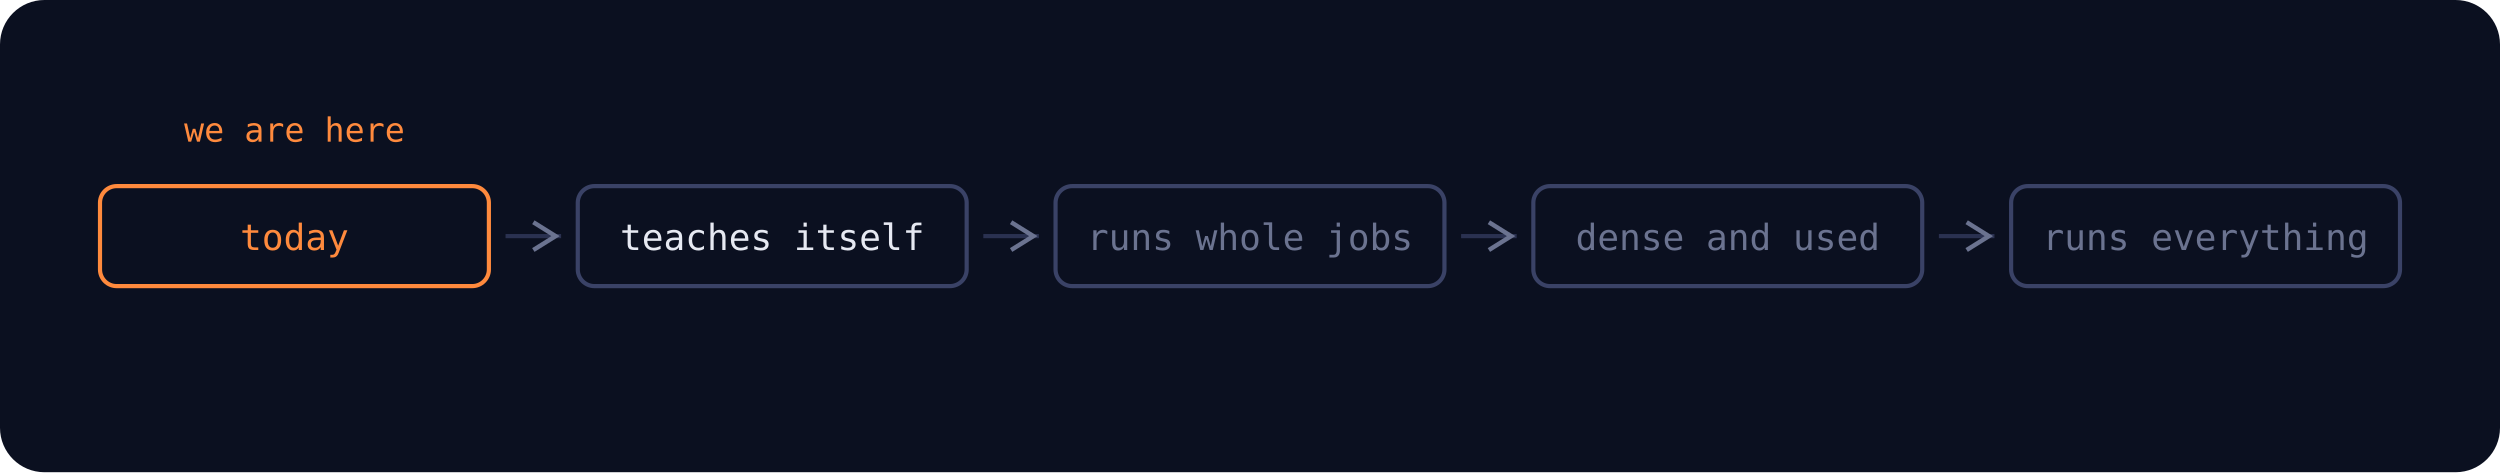
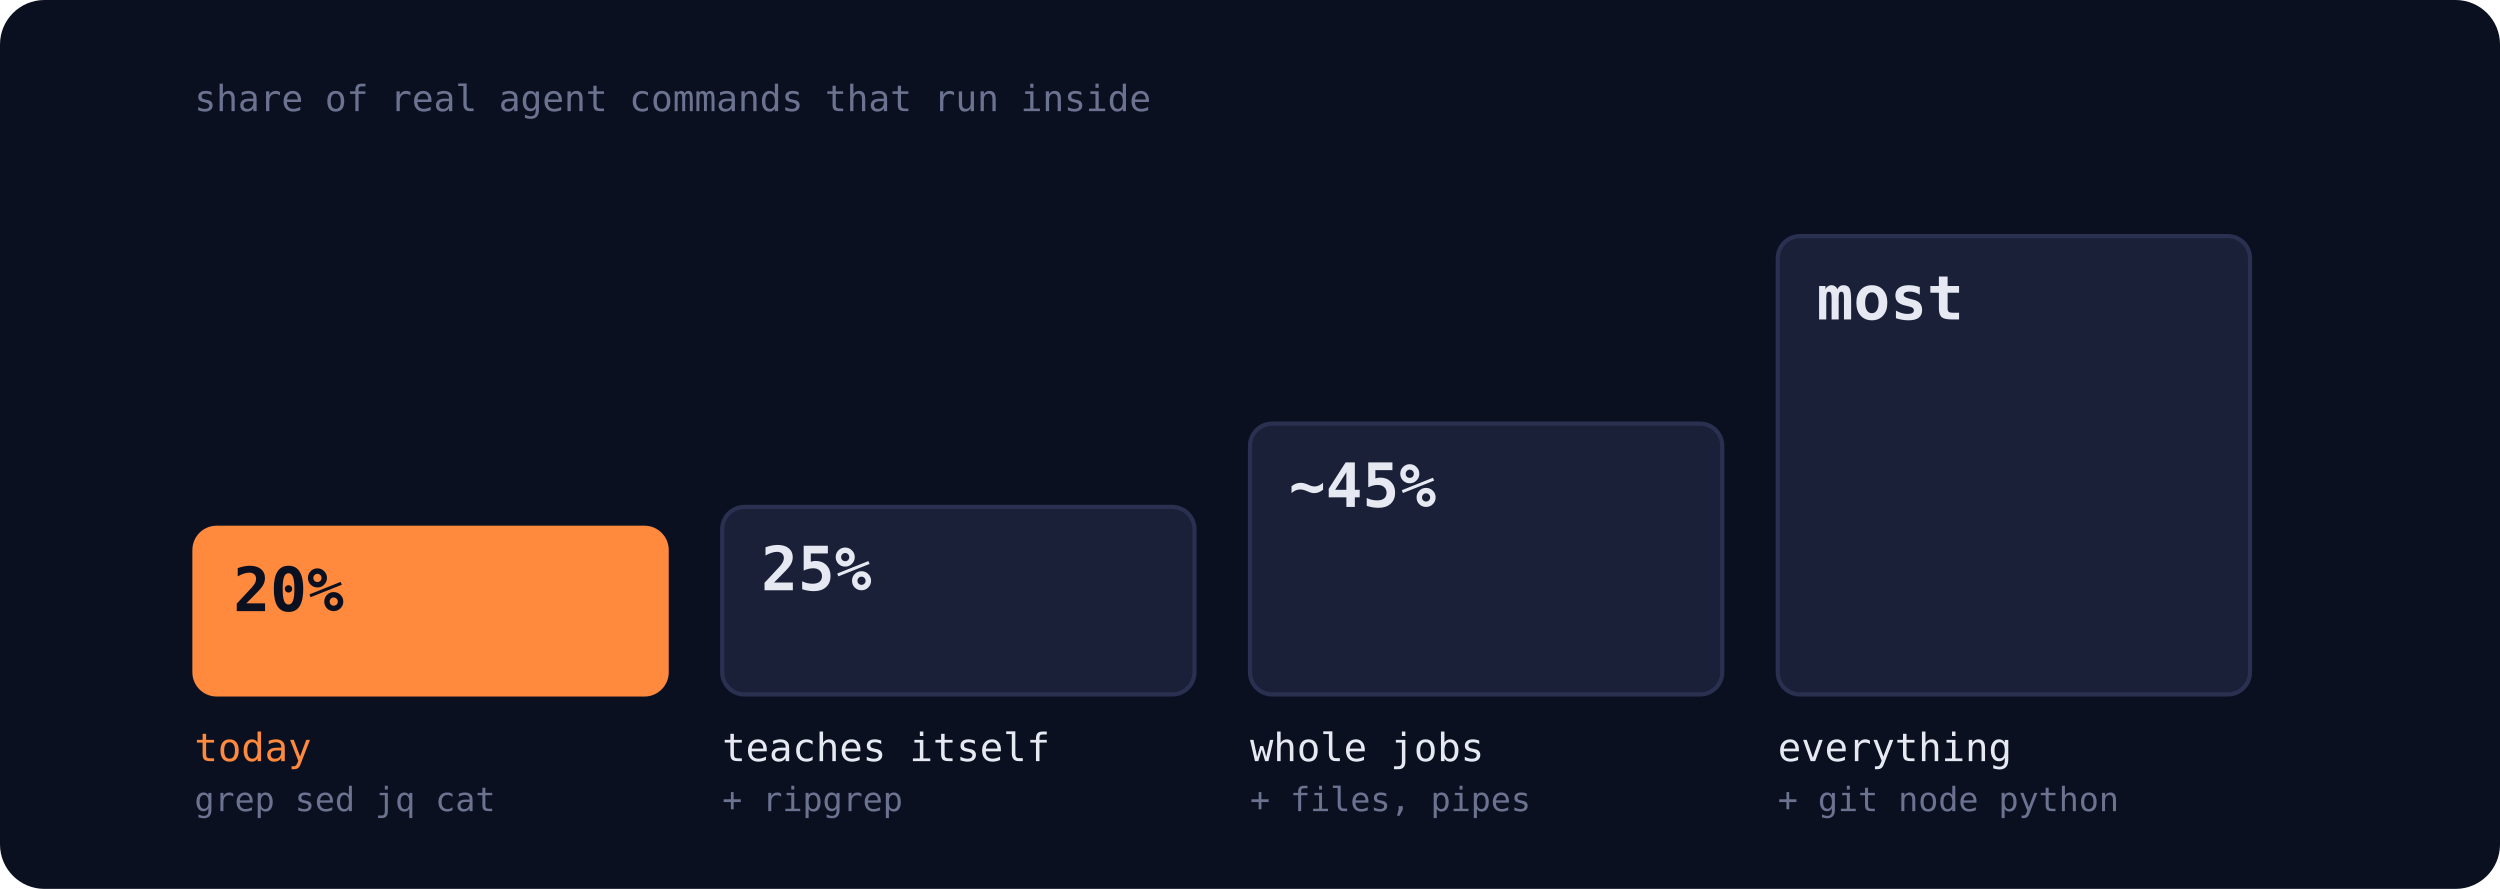
- <svg xmlns="http://www.w3.org/2000/svg" width="900" height="170" viewBox="0 0 900 170">
-   <rect width="900" height="170" rx="16" fill="#0b1020" />
-   <rect x="36.0" y="67" width="140" height="36" rx="6" fill="#0b1020" stroke="#ff8a3d" stroke-width="1.5" />
-   <text x="106.0" y="90" text-anchor="middle" fill="#ff8a3d" font-family="ui-monospace, 'SF Mono', Menlo, Consolas, monospace" font-size="13">today</text>
-   <line x1="182.0" y1="85" x2="202.0" y2="85" stroke="#2a3150" stroke-width="1.5" />
-   <path d="M-4,-5 L4,0 L-4,5" fill="none" stroke="#6b7390" stroke-width="1.6" transform="translate(196.0,85)" />
-   <text x="106.0" y="51" text-anchor="middle" fill="#ff8a3d" font-family="ui-monospace, 'SF Mono', Menlo, Consolas, monospace" font-size="12">we are here</text>
-   <rect x="208.0" y="67" width="140" height="36" rx="6" fill="#0b1020" stroke="#3a4266" stroke-width="1.5" />
-   <text x="278.0" y="90" text-anchor="middle" fill="#e6e9f2" font-family="ui-monospace, 'SF Mono', Menlo, Consolas, monospace" font-size="13">teaches itself</text>
-   <line x1="354.0" y1="85" x2="374.0" y2="85" stroke="#2a3150" stroke-width="1.5" />
-   <path d="M-4,-5 L4,0 L-4,5" fill="none" stroke="#6b7390" stroke-width="1.6" transform="translate(368.0,85)" />
-   <rect x="380.0" y="67" width="140" height="36" rx="6" fill="#0b1020" stroke="#3a4266" stroke-width="1.5" />
-   <text x="450.0" y="90" text-anchor="middle" fill="#6b7390" font-family="ui-monospace, 'SF Mono', Menlo, Consolas, monospace" font-size="13">runs whole jobs</text>
-   <line x1="526.0" y1="85" x2="546.0" y2="85" stroke="#2a3150" stroke-width="1.5" />
-   <path d="M-4,-5 L4,0 L-4,5" fill="none" stroke="#6b7390" stroke-width="1.6" transform="translate(540.0,85)" />
-   <rect x="552.0" y="67" width="140" height="36" rx="6" fill="#0b1020" stroke="#3a4266" stroke-width="1.5" />
-   <text x="622.0" y="90" text-anchor="middle" fill="#6b7390" font-family="ui-monospace, 'SF Mono', Menlo, Consolas, monospace" font-size="13">dense and used</text>
-   <line x1="698.0" y1="85" x2="718.0" y2="85" stroke="#2a3150" stroke-width="1.5" />
-   <path d="M-4,-5 L4,0 L-4,5" fill="none" stroke="#6b7390" stroke-width="1.6" transform="translate(712.0,85)" />
-   <rect x="724.0" y="67" width="140" height="36" rx="6" fill="#0b1020" stroke="#3a4266" stroke-width="1.5" />
-   <text x="794.0" y="90" text-anchor="middle" fill="#6b7390" font-family="ui-monospace, 'SF Mono', Menlo, Consolas, monospace" font-size="13">runs everything</text>
+ <svg xmlns="http://www.w3.org/2000/svg" width="900" height="320" viewBox="0 0 900 320">
+   <rect width="900" height="320" rx="16" fill="#0b1020" />
+   <rect x="70" y="190.0" width="170" height="60.0" rx="8" fill="#ff8a3d" stroke="#ff8a3d" stroke-width="1.5" />
+   <text x="84" y="220.0" fill="#0b1020" font-family="ui-monospace, 'SF Mono', Menlo, Consolas, monospace" font-size="22" font-weight="700">20%</text>
+   <text x="70" y="274" fill="#ff8a3d" font-family="ui-monospace, 'SF Mono', Menlo, Consolas, monospace" font-size="14">today</text>
+   <text x="70" y="292" fill="#6b7390" font-family="ui-monospace, 'SF Mono', Menlo, Consolas, monospace" font-size="12">grep sed jq cat</text>
+   <rect x="260" y="182.5" width="170" height="67.5" rx="8" fill="#1a2038" stroke="#2a3150" stroke-width="1.5" />
+   <text x="274" y="212.5" fill="#e6e9f2" font-family="ui-monospace, 'SF Mono', Menlo, Consolas, monospace" font-size="22" font-weight="700">25%</text>
+   <text x="260" y="274" fill="#e6e9f2" font-family="ui-monospace, 'SF Mono', Menlo, Consolas, monospace" font-size="14">teaches itself</text>
+   <text x="260" y="292" fill="#6b7390" font-family="ui-monospace, 'SF Mono', Menlo, Consolas, monospace" font-size="12">+ ripgrep</text>
+   <rect x="450" y="152.5" width="170" height="97.5" rx="8" fill="#1a2038" stroke="#2a3150" stroke-width="1.5" />
+   <text x="464" y="182.5" fill="#e6e9f2" font-family="ui-monospace, 'SF Mono', Menlo, Consolas, monospace" font-size="22" font-weight="700">~45%</text>
+   <text x="450" y="274" fill="#e6e9f2" font-family="ui-monospace, 'SF Mono', Menlo, Consolas, monospace" font-size="14">whole jobs</text>
+   <text x="450" y="292" fill="#6b7390" font-family="ui-monospace, 'SF Mono', Menlo, Consolas, monospace" font-size="12">+ files, pipes</text>
+   <rect x="640" y="85.0" width="170" height="165.0" rx="8" fill="#1a2038" stroke="#2a3150" stroke-width="1.5" />
+   <text x="654" y="115.0" fill="#e6e9f2" font-family="ui-monospace, 'SF Mono', Menlo, Consolas, monospace" font-size="22" font-weight="700">most</text>
+   <text x="640" y="274" fill="#e6e9f2" font-family="ui-monospace, 'SF Mono', Menlo, Consolas, monospace" font-size="14">everything</text>
+   <text x="640" y="292" fill="#6b7390" font-family="ui-monospace, 'SF Mono', Menlo, Consolas, monospace" font-size="12">+ git node python</text>
+   <text x="70" y="40" fill="#6b7390" font-family="ui-monospace, 'SF Mono', Menlo, Consolas, monospace" font-size="13">share of real agent commands that run inside</text>
</svg>
